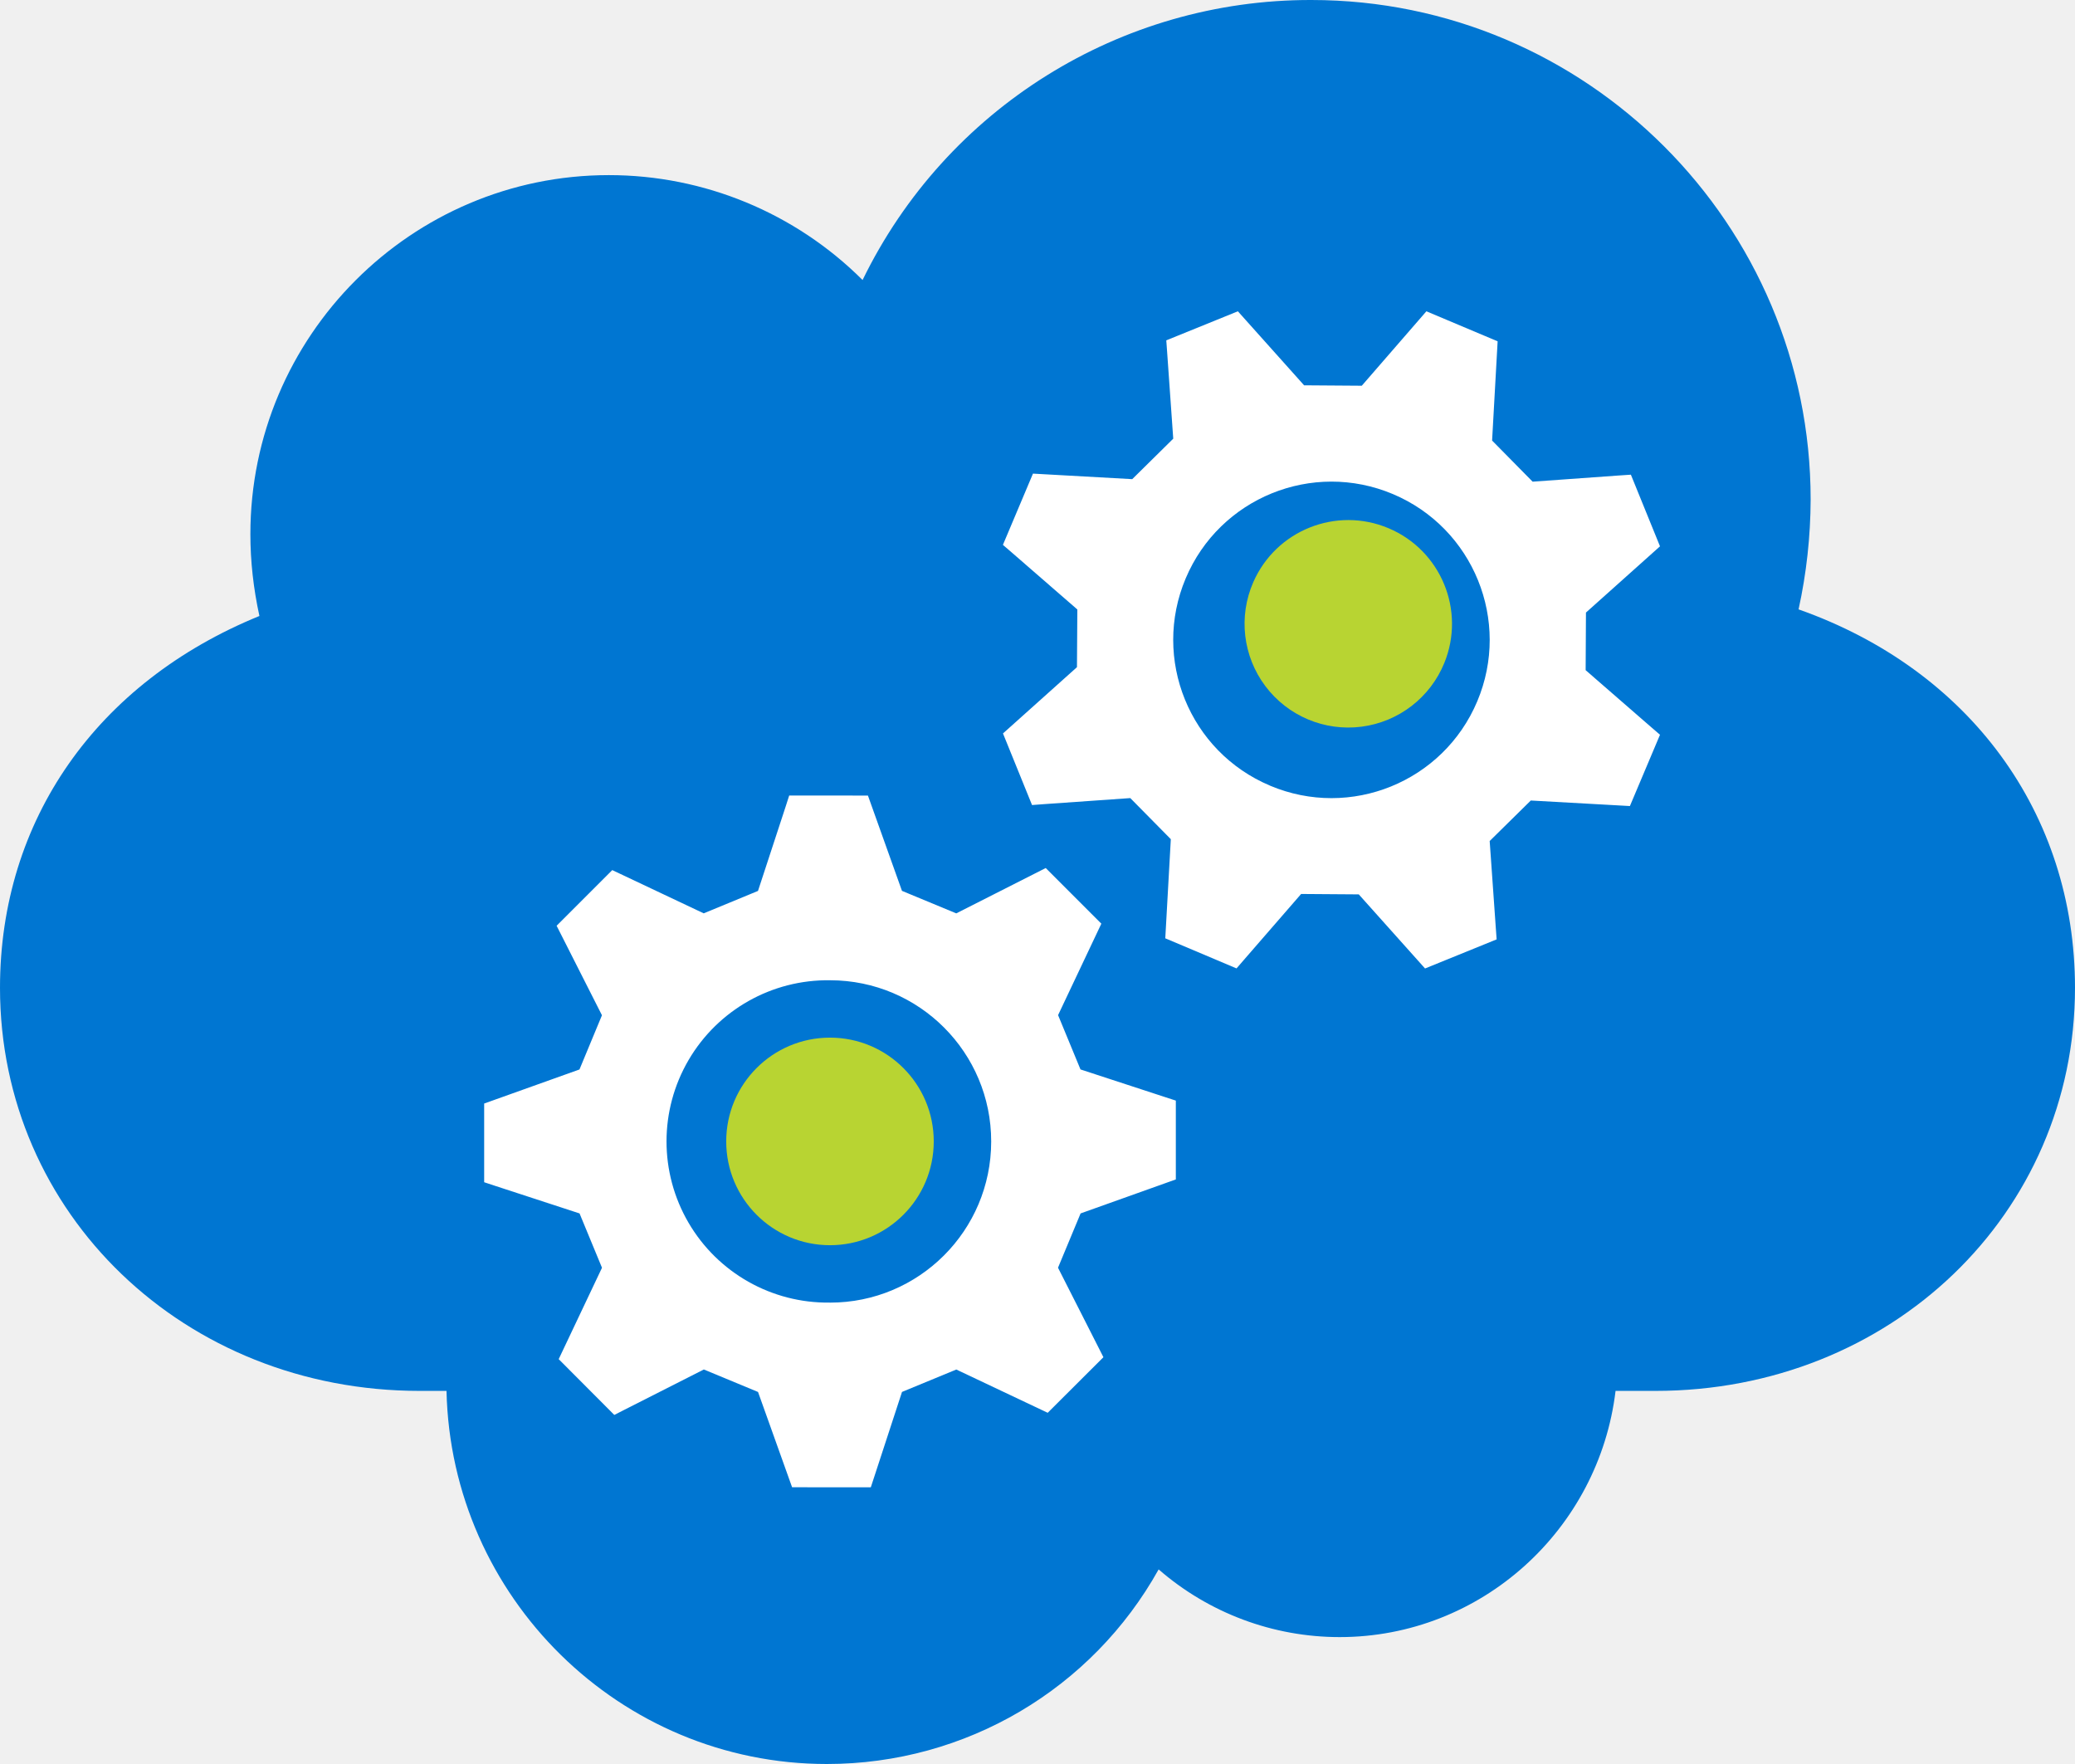
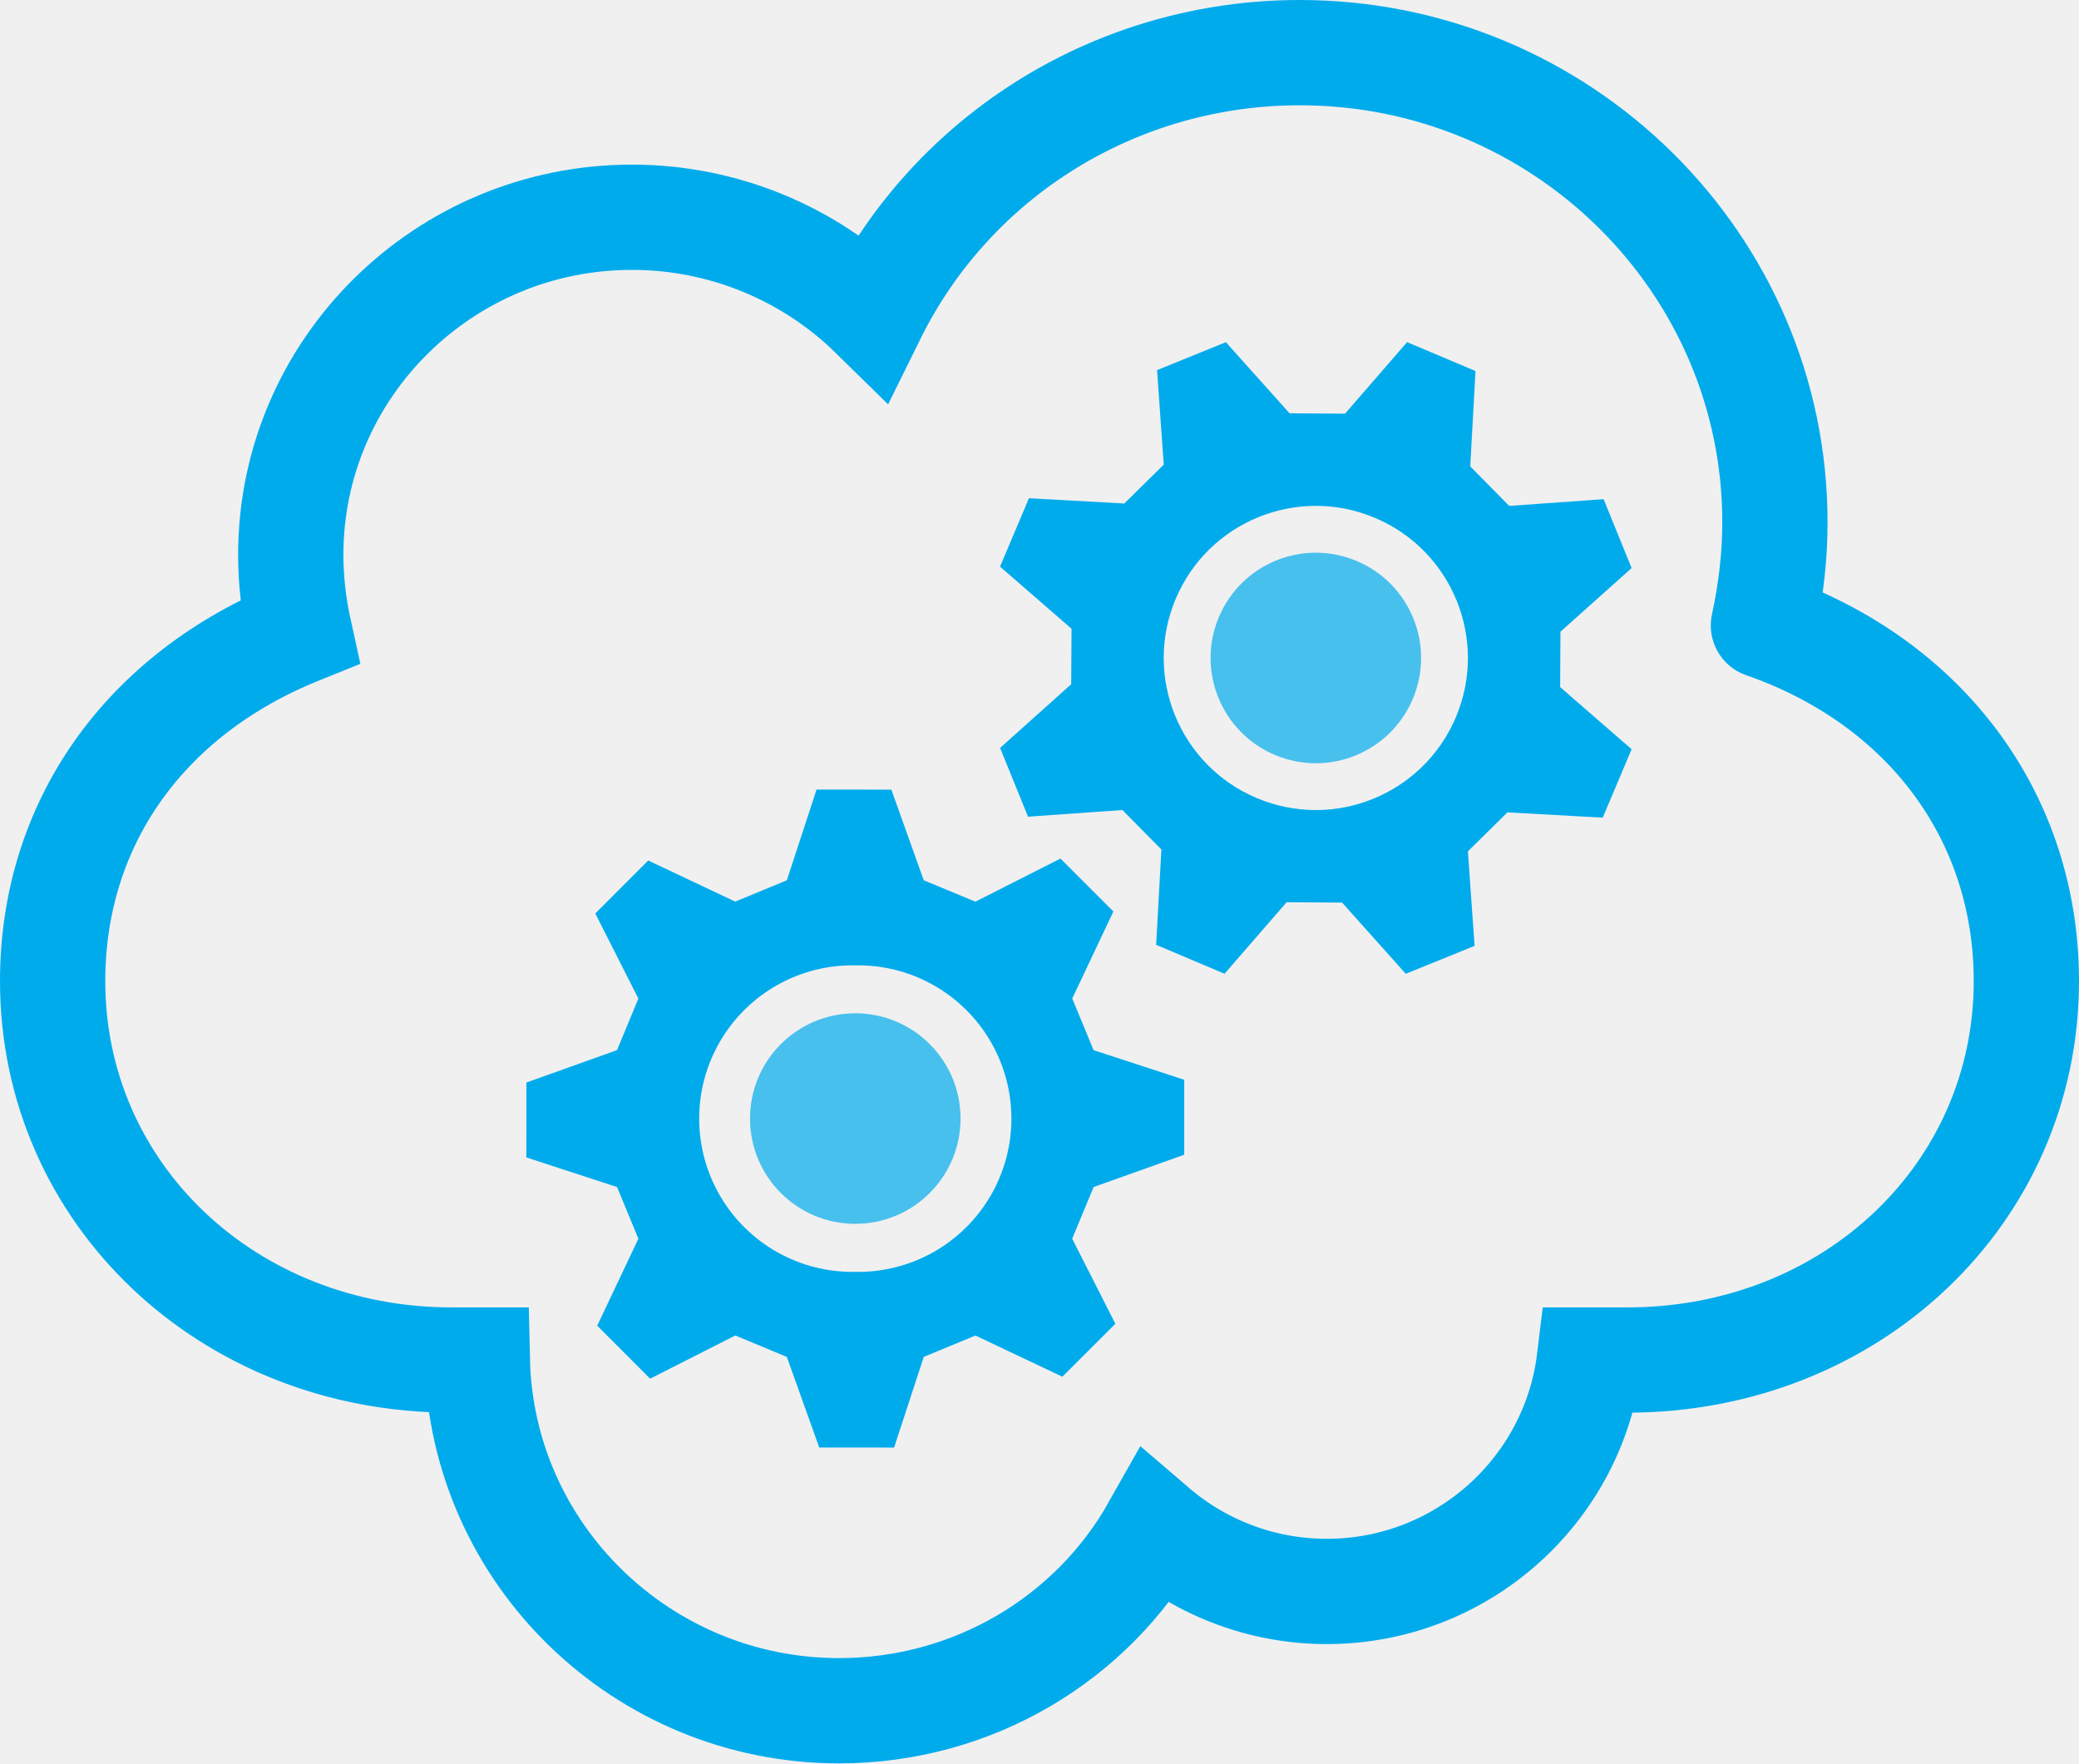
- <svg xmlns="http://www.w3.org/2000/svg" viewBox="0 0 60 51">
-   <path d="M52.007 17.618a15.07 15.07 0 00.349-3.176C52.356 6.478 45.878 0 37.914 0a14.4 14.4 0 00-12.972 8.096 10.385 10.385 0 00-7.337-3.033C11.89 5.063 7.24 9.721 7.24 15.444c0 .776.086 1.56.261 2.365C2.794 19.73 0 23.714 0 28.56c0 6.534 5.332 11.653 12.136 11.653h.775C13.043 46.184 17.927 51 23.908 51c4.026 0 7.671-2.174 9.595-5.626a7.974 7.974 0 005.232 1.957c4.104 0 7.499-3.114 7.98-7.118h1.153C54.672 40.213 60 35.094 60 28.56c0-5.047-3.053-9.2-7.993-10.942" fill="#0076D2" />
-   <path d="M47.13 23.303l.87-2.06-.252-.217-1.898-1.65.009-1.666L48 15.795l-.842-2.071-.33.022-2.511.18-1.172-1.189.16-2.869L41.245 9l-.217.25-1.651 1.902-1.668-.012L35.794 9l-2.07.84.024.332.177 2.511-1.186 1.17-2.87-.16-.869 2.06.252.217 1.9 1.651-.011 1.668-2.139 1.916.84 2.07.333-.025 2.508-.176 1.172 1.188-.16 2.866 2.06.87.218-.252 1.65-1.9 1.667.012L41.206 28l2.07-.841-.024-.334-.177-2.51 1.189-1.171 2.866.16zm-10.408-.59a4.572 4.572 0 01-2.437-5.991 4.574 4.574 0 118.43 3.556 4.573 4.573 0 01-5.993 2.436zM34 34.099V31.82l-.32-.104-2.437-.797-.648-1.57 1.251-2.644-1.608-1.609-.302.153-2.285 1.158-1.57-.651-.984-2.755L22.82 23l-.104.324-.798 2.434-1.57.648-2.644-1.25-1.609 1.609.153.302 1.158 2.286-.65 1.567-2.756.985v2.275l.321.106 2.437.796.649 1.571-1.252 2.642 1.608 1.613.302-.154 2.287-1.16 1.567.65.985 2.755L25.18 43l.105-.32.797-2.437 1.57-.648 2.643 1.251 1.611-1.607-.153-.302-1.16-2.285.653-1.57L34 34.099zM23.997 37.66a4.66 4.66 0 11.008-9.319 4.66 4.66 0 01-.008 9.32z" fill="#FFF" />
-   <path d="M41.764 19.166a2.999 2.999 0 11-5.526-2.331 2.999 2.999 0 015.526 2.331M27 33.001A3 3 0 1120.999 33 3 3 0 0127 33" fill="#B8D432" />
+ <svg xmlns="http://www.w3.org/2000/svg" viewBox="0 0 79 67">
+   <g fill="none" fill-rule="evenodd">
+     <path d="M67.008 23.764c.293-1.353.437-2.642.437-3.924C67.445 10.002 59.348 2 49.393 2c-6.947 0-13.2 3.893-16.216 10a13.06 13.06 0 00-9.17-3.745c-7.145 0-12.958 5.753-12.958 12.823 0 .959.108 1.927.327 2.922C5.492 26.372 2 31.294 2 37.28c0 8.072 6.664 14.395 15.17 14.395h.968C18.303 59.051 24.408 65 31.884 65c5.033 0 9.59-2.686 11.994-6.95a10.037 10.037 0 006.54 2.417c5.13 0 9.374-3.846 9.976-8.792h1.441C70.34 51.675 77 45.352 77 37.28c0-6.234-3.816-11.364-9.992-13.516" stroke="#00ABEC" stroke-width="4" stroke-linecap="round" />
+     <path d="M60.901 31.067L62 28.466l-.318-.275-2.398-2.084.012-2.106L62 21.584l-1.064-2.617-.417.029-3.171.226-1.48-1.501.2-3.624-2.6-1.097-.274.316-2.085 2.402-2.108-.015-2.419-2.702-2.615 1.062.03.42.224 3.17-1.499 1.478-3.623-.201L38 21.53l.318.275 2.4 2.085-.014 2.108-2.701 2.419 1.061 2.615.42-.032 3.168-.222 1.48 1.5-.2 3.621 2.6 1.099.275-.318 2.084-2.4 2.108.015L53.418 37l2.615-1.063-.03-.42-.224-3.17 1.502-1.481 3.62.201zm-13.147-.745a5.775 5.775 0 01-3.078-7.568 5.778 5.778 0 1110.648 4.492 5.777 5.777 0 01-7.57 3.076zM45 43.873v-2.847l-.4-.13-3.046-.996-.81-1.962 1.564-3.306-2.01-2.01-.377.19-2.857 1.447-1.963-.813-1.23-3.443L31.027 30l-.131.405-.997 3.042-1.962.81-3.306-1.562-2.01 2.011.19.378 1.447 2.857-.812 1.959-3.444 1.231L20 43.975l.402.133 3.045.994.811 1.964-1.564 3.303 2.01 2.015.377-.192 2.86-1.45 1.958.814 1.231 3.442 2.845.002.13-.4.998-3.046 1.963-.81 3.303 1.564 2.014-2.01-.191-.377-1.45-2.856.815-1.963L45 43.873zm-12.504 4.452a5.824 5.824 0 11.009-11.646 5.824 5.824 0 11-.009 11.646z" fill="#00ABEC" />
+     <path d="M53.685 26.555a3.998 3.998 0 01-5.24 2.129 3.999 3.999 0 115.24-2.129M36.5 42.502a4 4 0 11-4-4.002 4 4 0 014 4.002" fill-opacity=".7" fill="#00ABEC" />
+   </g>
</svg>
